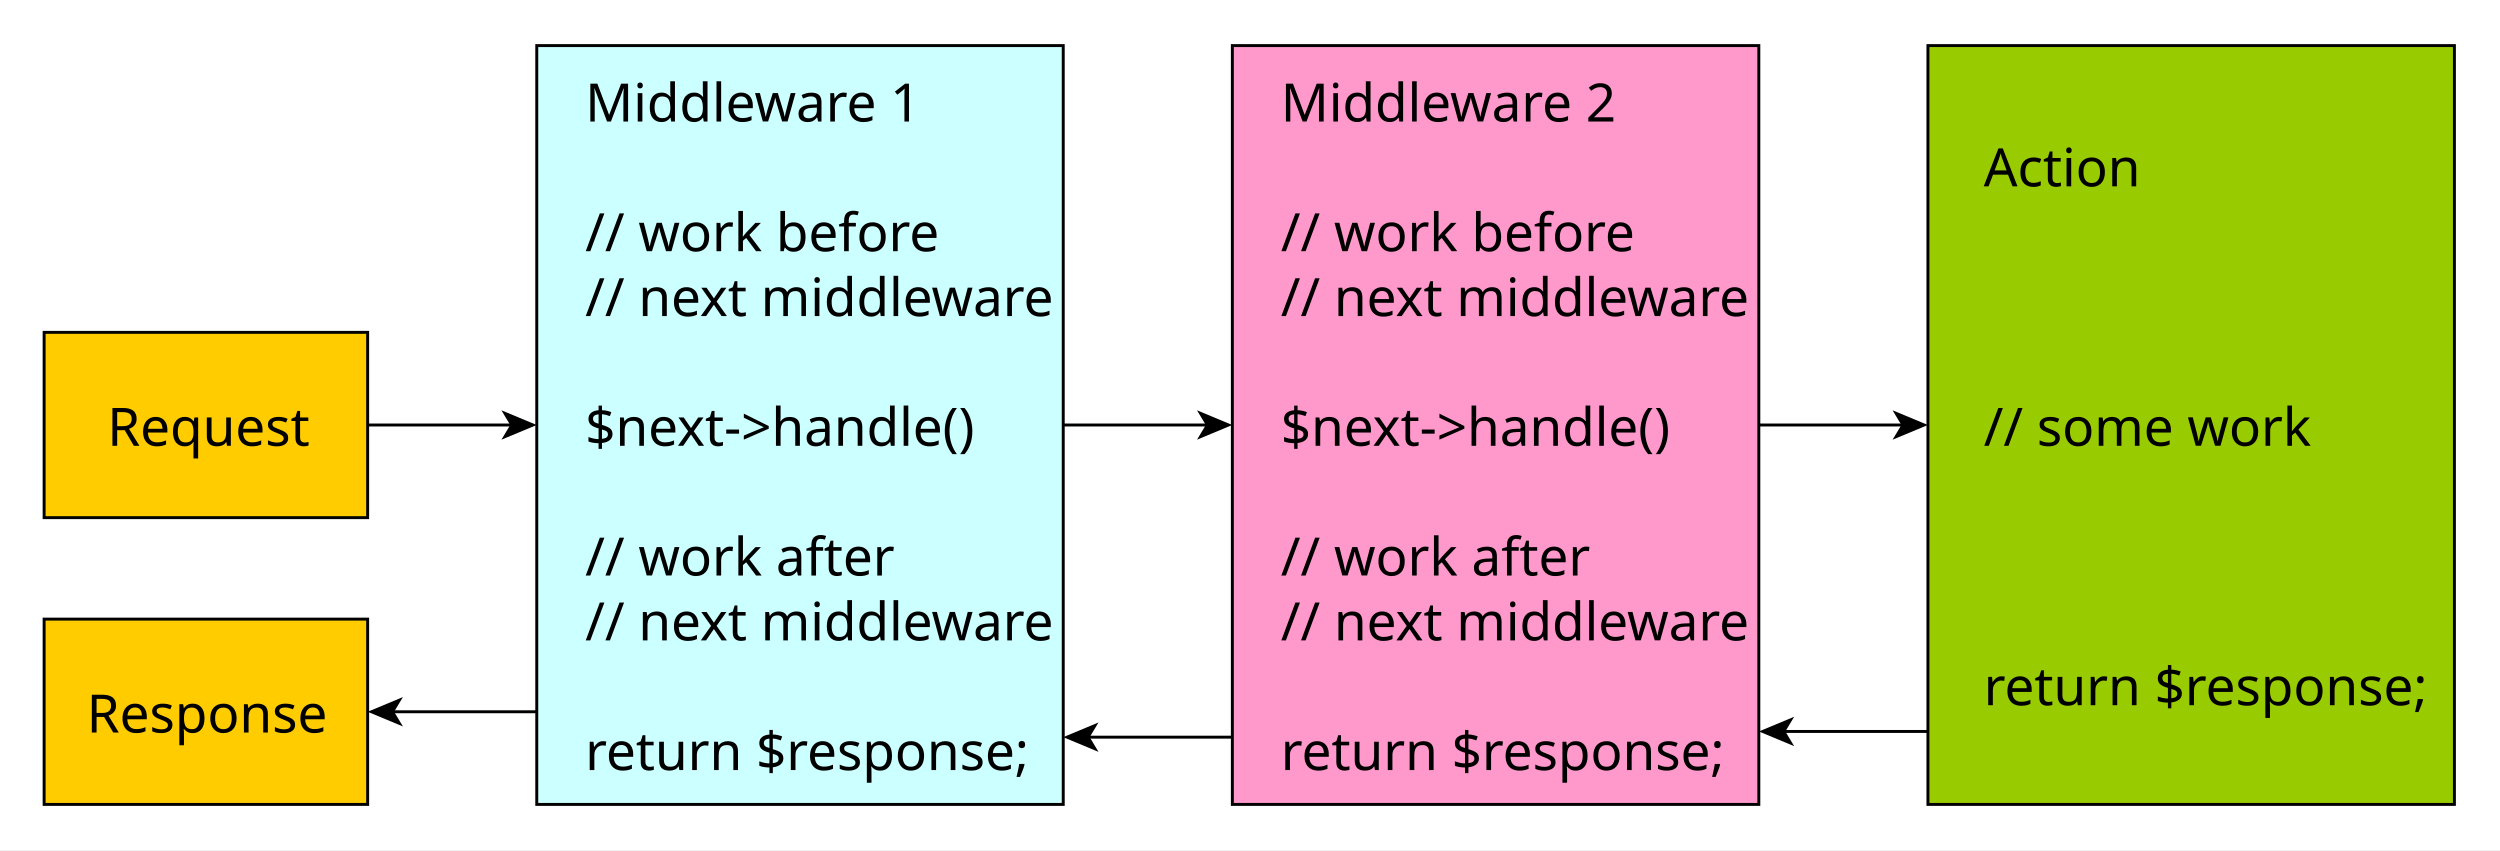
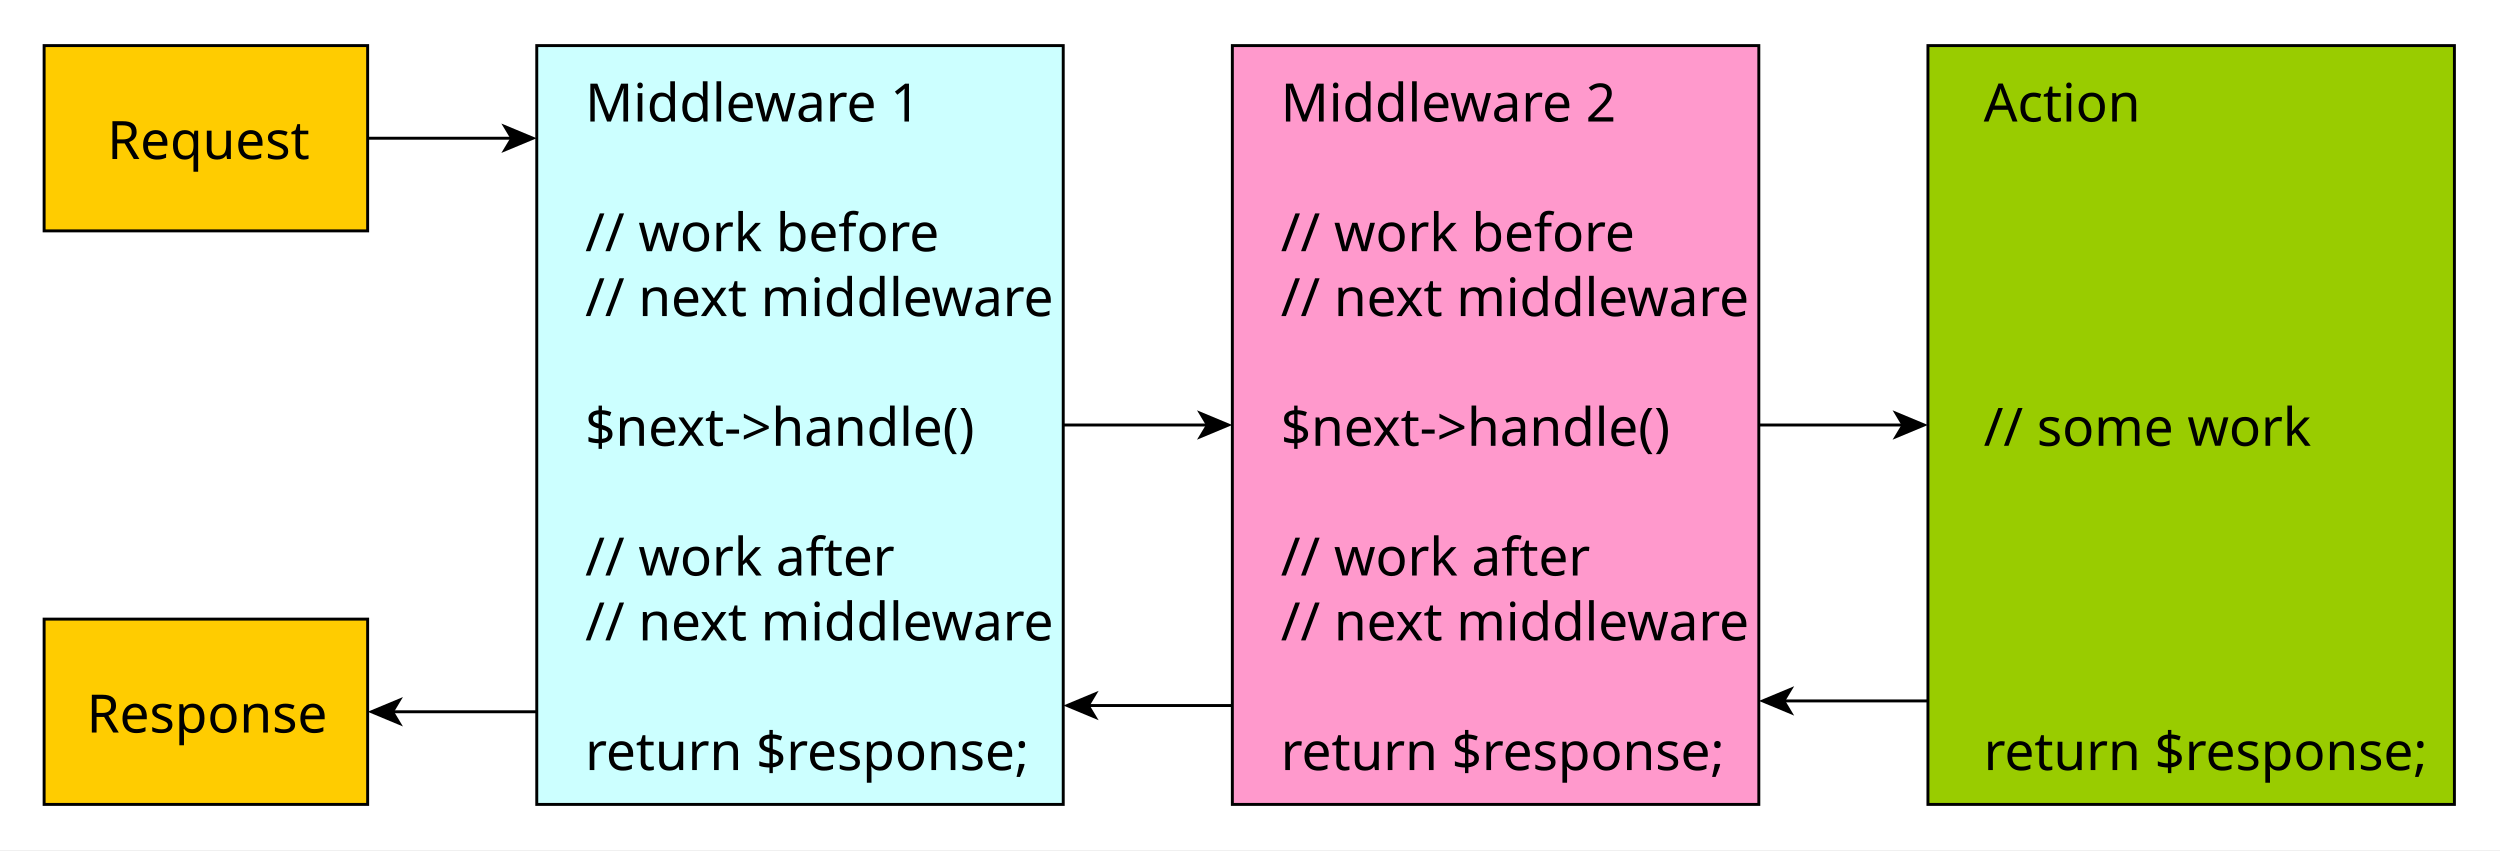
<svg xmlns="http://www.w3.org/2000/svg" fill-opacity="1" color-rendering="auto" color-interpolation="auto" text-rendering="auto" stroke="black" stroke-linecap="square" width="850" stroke-miterlimit="10" shape-rendering="auto" stroke-opacity="1" fill="black" stroke-dasharray="none" font-weight="normal" stroke-width="1" height="289" font-family="'Dialog'" font-style="normal" stroke-linejoin="miter" font-size="12px" stroke-dashoffset="0" image-rendering="auto">
  <defs id="genericDefs" />
  <g>
    <defs id="defs1">
      <clipPath clipPathUnits="userSpaceOnUse" id="clipPath1">
        <path d="M0 0 L850 0 L850 289 L0 289 L0 0 Z" />
      </clipPath>
      <clipPath clipPathUnits="userSpaceOnUse" id="clipPath2">
        <path d="M-225 -103 L625 -103 L625 186 L-225 186 L-225 -103 Z" />
      </clipPath>
    </defs>
    <g fill="white" text-rendering="geometricPrecision" shape-rendering="geometricPrecision" transform="translate(225,103)" stroke="white">
      <rect x="-225" width="850" height="289" y="-103" clip-path="url(#clipPath2)" stroke="none" />
    </g>
    <g fill="rgb(255,204,0)" text-rendering="geometricPrecision" shape-rendering="geometricPrecision" transform="matrix(1,0,0,1,225,103)" stroke="rgb(255,204,0)">
-       <rect x="-210" width="110" height="63" y="10" clip-path="url(#clipPath2)" stroke="none" />
+       <rect x="-210" width="110" height="63" y="-87.5" clip-path="url(#clipPath2)" stroke="none" />
    </g>
    <g text-rendering="geometricPrecision" stroke-miterlimit="1.45" shape-rendering="geometricPrecision" transform="matrix(1,0,0,1,225,103)" stroke-linecap="butt">
-       <rect fill="none" x="-210" width="110" height="63" y="10" clip-path="url(#clipPath2)" />
-       <text x="-188.522" font-size="18px" y="48.571" clip-path="url(#clipPath2)" font-family="sans-serif" stroke="none" xml:space="preserve">Request</text>
+       <rect fill="none" x="-210" width="110" height="63" y="-87.5" clip-path="url(#clipPath2)" />
+       <text x="-188.522" font-size="18px" y="-48.929" clip-path="url(#clipPath2)" font-family="sans-serif" stroke="none" xml:space="preserve">Request</text>
    </g>
    <g fill="rgb(255,204,0)" text-rendering="geometricPrecision" shape-rendering="geometricPrecision" transform="matrix(1,0,0,1,225,103)" stroke="rgb(255,204,0)">
      <rect x="-210" width="110" height="63" y="107.5" clip-path="url(#clipPath2)" stroke="none" />
    </g>
    <g text-rendering="geometricPrecision" stroke-miterlimit="1.45" shape-rendering="geometricPrecision" transform="matrix(1,0,0,1,225,103)" stroke-linecap="butt">
      <rect fill="none" x="-210" width="110" height="63" y="107.5" clip-path="url(#clipPath2)" />
      <text x="-195.526" font-size="18px" y="146.071" clip-path="url(#clipPath2)" font-family="sans-serif" stroke="none" xml:space="preserve">Response</text>
    </g>
    <g fill="rgb(204,255,255)" text-rendering="geometricPrecision" shape-rendering="geometricPrecision" transform="matrix(1,0,0,1,225,103)" stroke="rgb(204,255,255)">
      <rect x="-42.5" width="179" height="258" y="-87.5" clip-path="url(#clipPath2)" stroke="none" />
    </g>
    <g text-rendering="geometricPrecision" stroke-miterlimit="1.45" shape-rendering="geometricPrecision" transform="matrix(1,0,0,1,225,103)" stroke-linecap="butt">
      <rect fill="none" x="-42.5" width="179" height="258" y="-87.5" clip-path="url(#clipPath2)" />
      <text x="-26.033" font-size="18px" y="-61.688" clip-path="url(#clipPath2)" font-family="sans-serif" stroke="none" xml:space="preserve">Middleware 1</text>
      <text x="-26.033" font-size="18px" y="-39.636" clip-path="url(#clipPath2)" font-family="sans-serif" stroke="none" xml:space="preserve"> </text>
      <text x="-26.033" font-size="18px" y="-17.584" clip-path="url(#clipPath2)" font-family="sans-serif" stroke="none" xml:space="preserve">// work before</text>
      <text x="-26.033" font-size="18px" y="4.467" clip-path="url(#clipPath2)" font-family="sans-serif" stroke="none" xml:space="preserve">// next middleware</text>
      <text x="-26.033" font-size="18px" y="26.519" clip-path="url(#clipPath2)" font-family="sans-serif" stroke="none" xml:space="preserve"> </text>
      <text x="-26.033" font-size="18px" y="48.571" clip-path="url(#clipPath2)" font-family="sans-serif" stroke="none" xml:space="preserve">$next-&gt;handle()</text>
      <text x="-26.033" font-size="18px" y="70.623" clip-path="url(#clipPath2)" font-family="sans-serif" stroke="none" xml:space="preserve"> </text>
      <text x="-26.033" font-size="18px" y="92.674" clip-path="url(#clipPath2)" font-family="sans-serif" stroke="none" xml:space="preserve">// work after</text>
      <text x="-26.033" font-size="18px" y="114.726" clip-path="url(#clipPath2)" font-family="sans-serif" stroke="none" xml:space="preserve">// next middleware</text>
      <text x="-26.033" font-size="18px" y="136.778" clip-path="url(#clipPath2)" font-family="sans-serif" stroke="none" xml:space="preserve"> </text>
      <text x="-26.033" font-size="18px" y="158.83" clip-path="url(#clipPath2)" font-family="sans-serif" stroke="none" xml:space="preserve">return $response;</text>
    </g>
    <g fill="rgb(255,153,204)" text-rendering="geometricPrecision" shape-rendering="geometricPrecision" transform="matrix(1,0,0,1,225,103)" stroke="rgb(255,153,204)">
      <rect x="194" width="179" height="258" y="-87.5" clip-path="url(#clipPath2)" stroke="none" />
    </g>
    <g text-rendering="geometricPrecision" stroke-miterlimit="1.45" shape-rendering="geometricPrecision" transform="matrix(1,0,0,1,225,103)" stroke-linecap="butt">
      <rect fill="none" x="194" width="179" height="258" y="-87.5" clip-path="url(#clipPath2)" />
      <text x="210.467" font-size="18px" y="-61.688" clip-path="url(#clipPath2)" font-family="sans-serif" stroke="none" xml:space="preserve">Middleware 2</text>
      <text x="210.467" font-size="18px" y="-39.636" clip-path="url(#clipPath2)" font-family="sans-serif" stroke="none" xml:space="preserve"> </text>
      <text x="210.467" font-size="18px" y="-17.584" clip-path="url(#clipPath2)" font-family="sans-serif" stroke="none" xml:space="preserve">// work before</text>
      <text x="210.467" font-size="18px" y="4.467" clip-path="url(#clipPath2)" font-family="sans-serif" stroke="none" xml:space="preserve">// next middleware</text>
      <text x="210.467" font-size="18px" y="26.519" clip-path="url(#clipPath2)" font-family="sans-serif" stroke="none" xml:space="preserve"> </text>
      <text x="210.467" font-size="18px" y="48.571" clip-path="url(#clipPath2)" font-family="sans-serif" stroke="none" xml:space="preserve">$next-&gt;handle()</text>
      <text x="210.467" font-size="18px" y="70.623" clip-path="url(#clipPath2)" font-family="sans-serif" stroke="none" xml:space="preserve"> </text>
      <text x="210.467" font-size="18px" y="92.674" clip-path="url(#clipPath2)" font-family="sans-serif" stroke="none" xml:space="preserve">// work after</text>
      <text x="210.467" font-size="18px" y="114.726" clip-path="url(#clipPath2)" font-family="sans-serif" stroke="none" xml:space="preserve">// next middleware</text>
      <text x="210.467" font-size="18px" y="136.778" clip-path="url(#clipPath2)" font-family="sans-serif" stroke="none" xml:space="preserve"> </text>
      <text x="210.467" font-size="18px" y="158.83" clip-path="url(#clipPath2)" font-family="sans-serif" stroke="none" xml:space="preserve">return $response;</text>
    </g>
    <g fill="rgb(153,204,0)" text-rendering="geometricPrecision" shape-rendering="geometricPrecision" transform="matrix(1,0,0,1,225,103)" stroke="rgb(153,204,0)">
      <rect x="430.5" width="179" height="258" y="-87.5" clip-path="url(#clipPath2)" stroke="none" />
    </g>
    <g text-rendering="geometricPrecision" stroke-miterlimit="1.45" shape-rendering="geometricPrecision" transform="matrix(1,0,0,1,225,103)" stroke-linecap="butt">
      <rect fill="none" x="430.5" width="179" height="258" y="-87.5" clip-path="url(#clipPath2)" />
-       <text x="449.459" font-size="18px" y="-39.636" clip-path="url(#clipPath2)" font-family="sans-serif" stroke="none" xml:space="preserve">Action</text>
+       <text x="449.459" font-size="18px" y="-61.688" clip-path="url(#clipPath2)" font-family="sans-serif" stroke="none" xml:space="preserve">Action</text>
+       <text x="449.459" font-size="18px" y="-39.636" clip-path="url(#clipPath2)" font-family="sans-serif" stroke="none" xml:space="preserve"> </text>
      <text x="449.459" font-size="18px" y="-17.584" clip-path="url(#clipPath2)" font-family="sans-serif" stroke="none" xml:space="preserve"> </text>
      <text x="449.459" font-size="18px" y="4.467" clip-path="url(#clipPath2)" font-family="sans-serif" stroke="none" xml:space="preserve"> </text>
      <text x="449.459" font-size="18px" y="26.519" clip-path="url(#clipPath2)" font-family="sans-serif" stroke="none" xml:space="preserve"> </text>
      <text x="449.459" font-size="18px" y="48.571" clip-path="url(#clipPath2)" font-family="sans-serif" stroke="none" xml:space="preserve">// some work</text>
      <text x="449.459" font-size="18px" y="70.623" clip-path="url(#clipPath2)" font-family="sans-serif" stroke="none" xml:space="preserve"> </text>
      <text x="449.459" font-size="18px" y="92.674" clip-path="url(#clipPath2)" font-family="sans-serif" stroke="none" xml:space="preserve"> </text>
      <text x="449.459" font-size="18px" y="114.726" clip-path="url(#clipPath2)" font-family="sans-serif" stroke="none" xml:space="preserve"> </text>
-       <text x="449.459" font-size="18px" y="136.778" clip-path="url(#clipPath2)" font-family="sans-serif" stroke="none" xml:space="preserve">return $response;</text>
-       <path fill="none" d="M-100 41.5 L-50.528 41.5" clip-path="url(#clipPath2)" />
-       <path d="M-42.528 41.5 L-54.528 36.5 L-51.528 41.5 L-54.528 46.5 Z" clip-path="url(#clipPath2)" stroke="none" />
+       <text x="449.459" font-size="18px" y="136.778" clip-path="url(#clipPath2)" font-family="sans-serif" stroke="none" xml:space="preserve"> </text>
+       <text x="449.459" font-size="18px" y="158.83" clip-path="url(#clipPath2)" font-family="sans-serif" stroke="none" xml:space="preserve">return $response;</text>
+       <path fill="none" d="M-100 -56 L-50.539 -56" clip-path="url(#clipPath2)" />
+       <path d="M-42.539 -56 L-54.539 -61 L-51.539 -56 L-54.539 -51 Z" clip-path="url(#clipPath2)" stroke="none" />
      <path fill="none" d="M-42.539 139 L-92 139" clip-path="url(#clipPath2)" />
      <path d="M-100 139 L-88 144 L-91 139 L-88 134 Z" clip-path="url(#clipPath2)" stroke="none" />
      <path fill="none" d="M136.5 41.5 L185.972 41.5" clip-path="url(#clipPath2)" />
      <path d="M193.972 41.5 L181.972 36.5 L184.972 41.5 L181.972 46.5 Z" clip-path="url(#clipPath2)" stroke="none" />
-       <path fill="none" d="M193.977 147.636 L144.495 147.636" clip-path="url(#clipPath2)" />
-       <path d="M136.495 147.636 L148.495 152.636 L145.495 147.636 L148.495 142.636 Z" clip-path="url(#clipPath2)" stroke="none" />
+       <path fill="none" d="M193.98 136.881 L144.535 136.881" clip-path="url(#clipPath2)" />
+       <path d="M136.535 136.881 L148.535 141.881 L145.535 136.881 L148.535 131.881 Z" clip-path="url(#clipPath2)" stroke="none" />
      <path fill="none" d="M373 41.5 L422.472 41.5" clip-path="url(#clipPath2)" />
      <path d="M430.472 41.5 L418.472 36.5 L421.472 41.5 L418.472 46.5 Z" clip-path="url(#clipPath2)" stroke="none" />
-       <path fill="none" d="M430.479 145.696 L381.02 145.696" clip-path="url(#clipPath2)" />
-       <path d="M373.02 145.696 L385.02 150.696 L382.02 145.696 L385.02 140.696 Z" clip-path="url(#clipPath2)" stroke="none" />
+       <path fill="none" d="M430.51 135.313 L381.023 135.313" clip-path="url(#clipPath2)" />
+       <path d="M373.023 135.313 L385.023 140.313 L382.023 135.313 L385.023 130.313 Z" clip-path="url(#clipPath2)" stroke="none" />
    </g>
  </g>
</svg>
